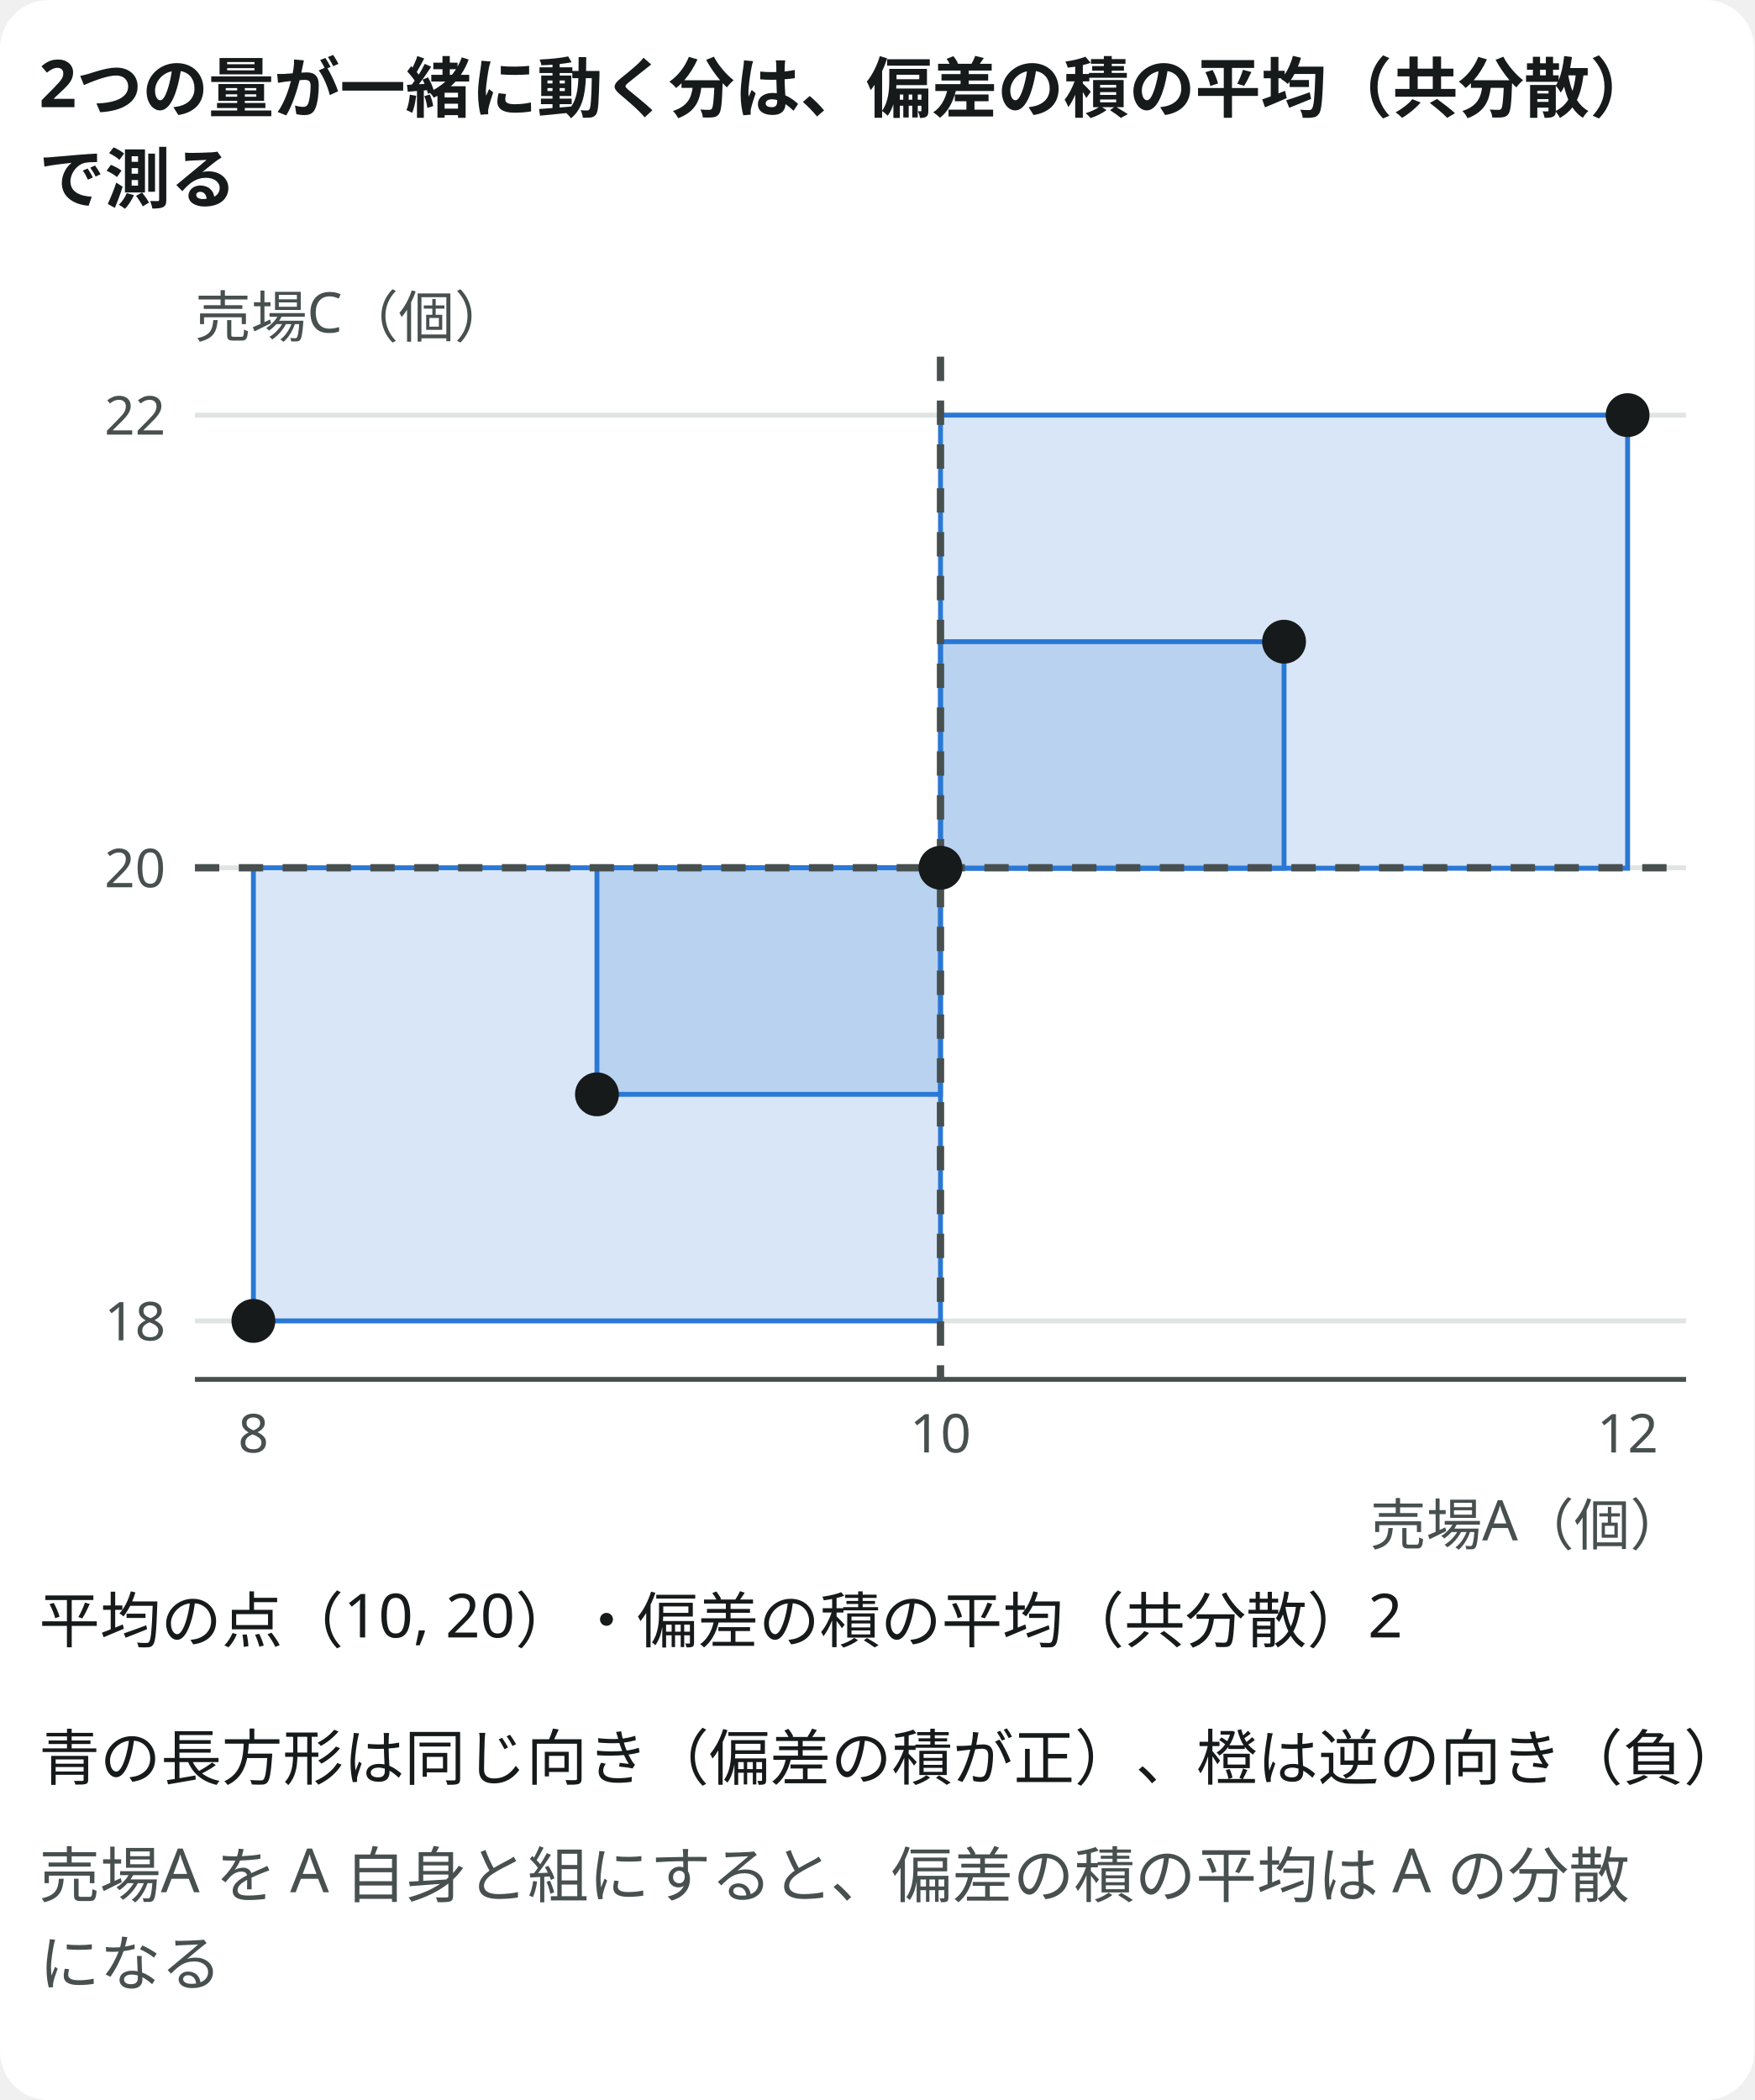
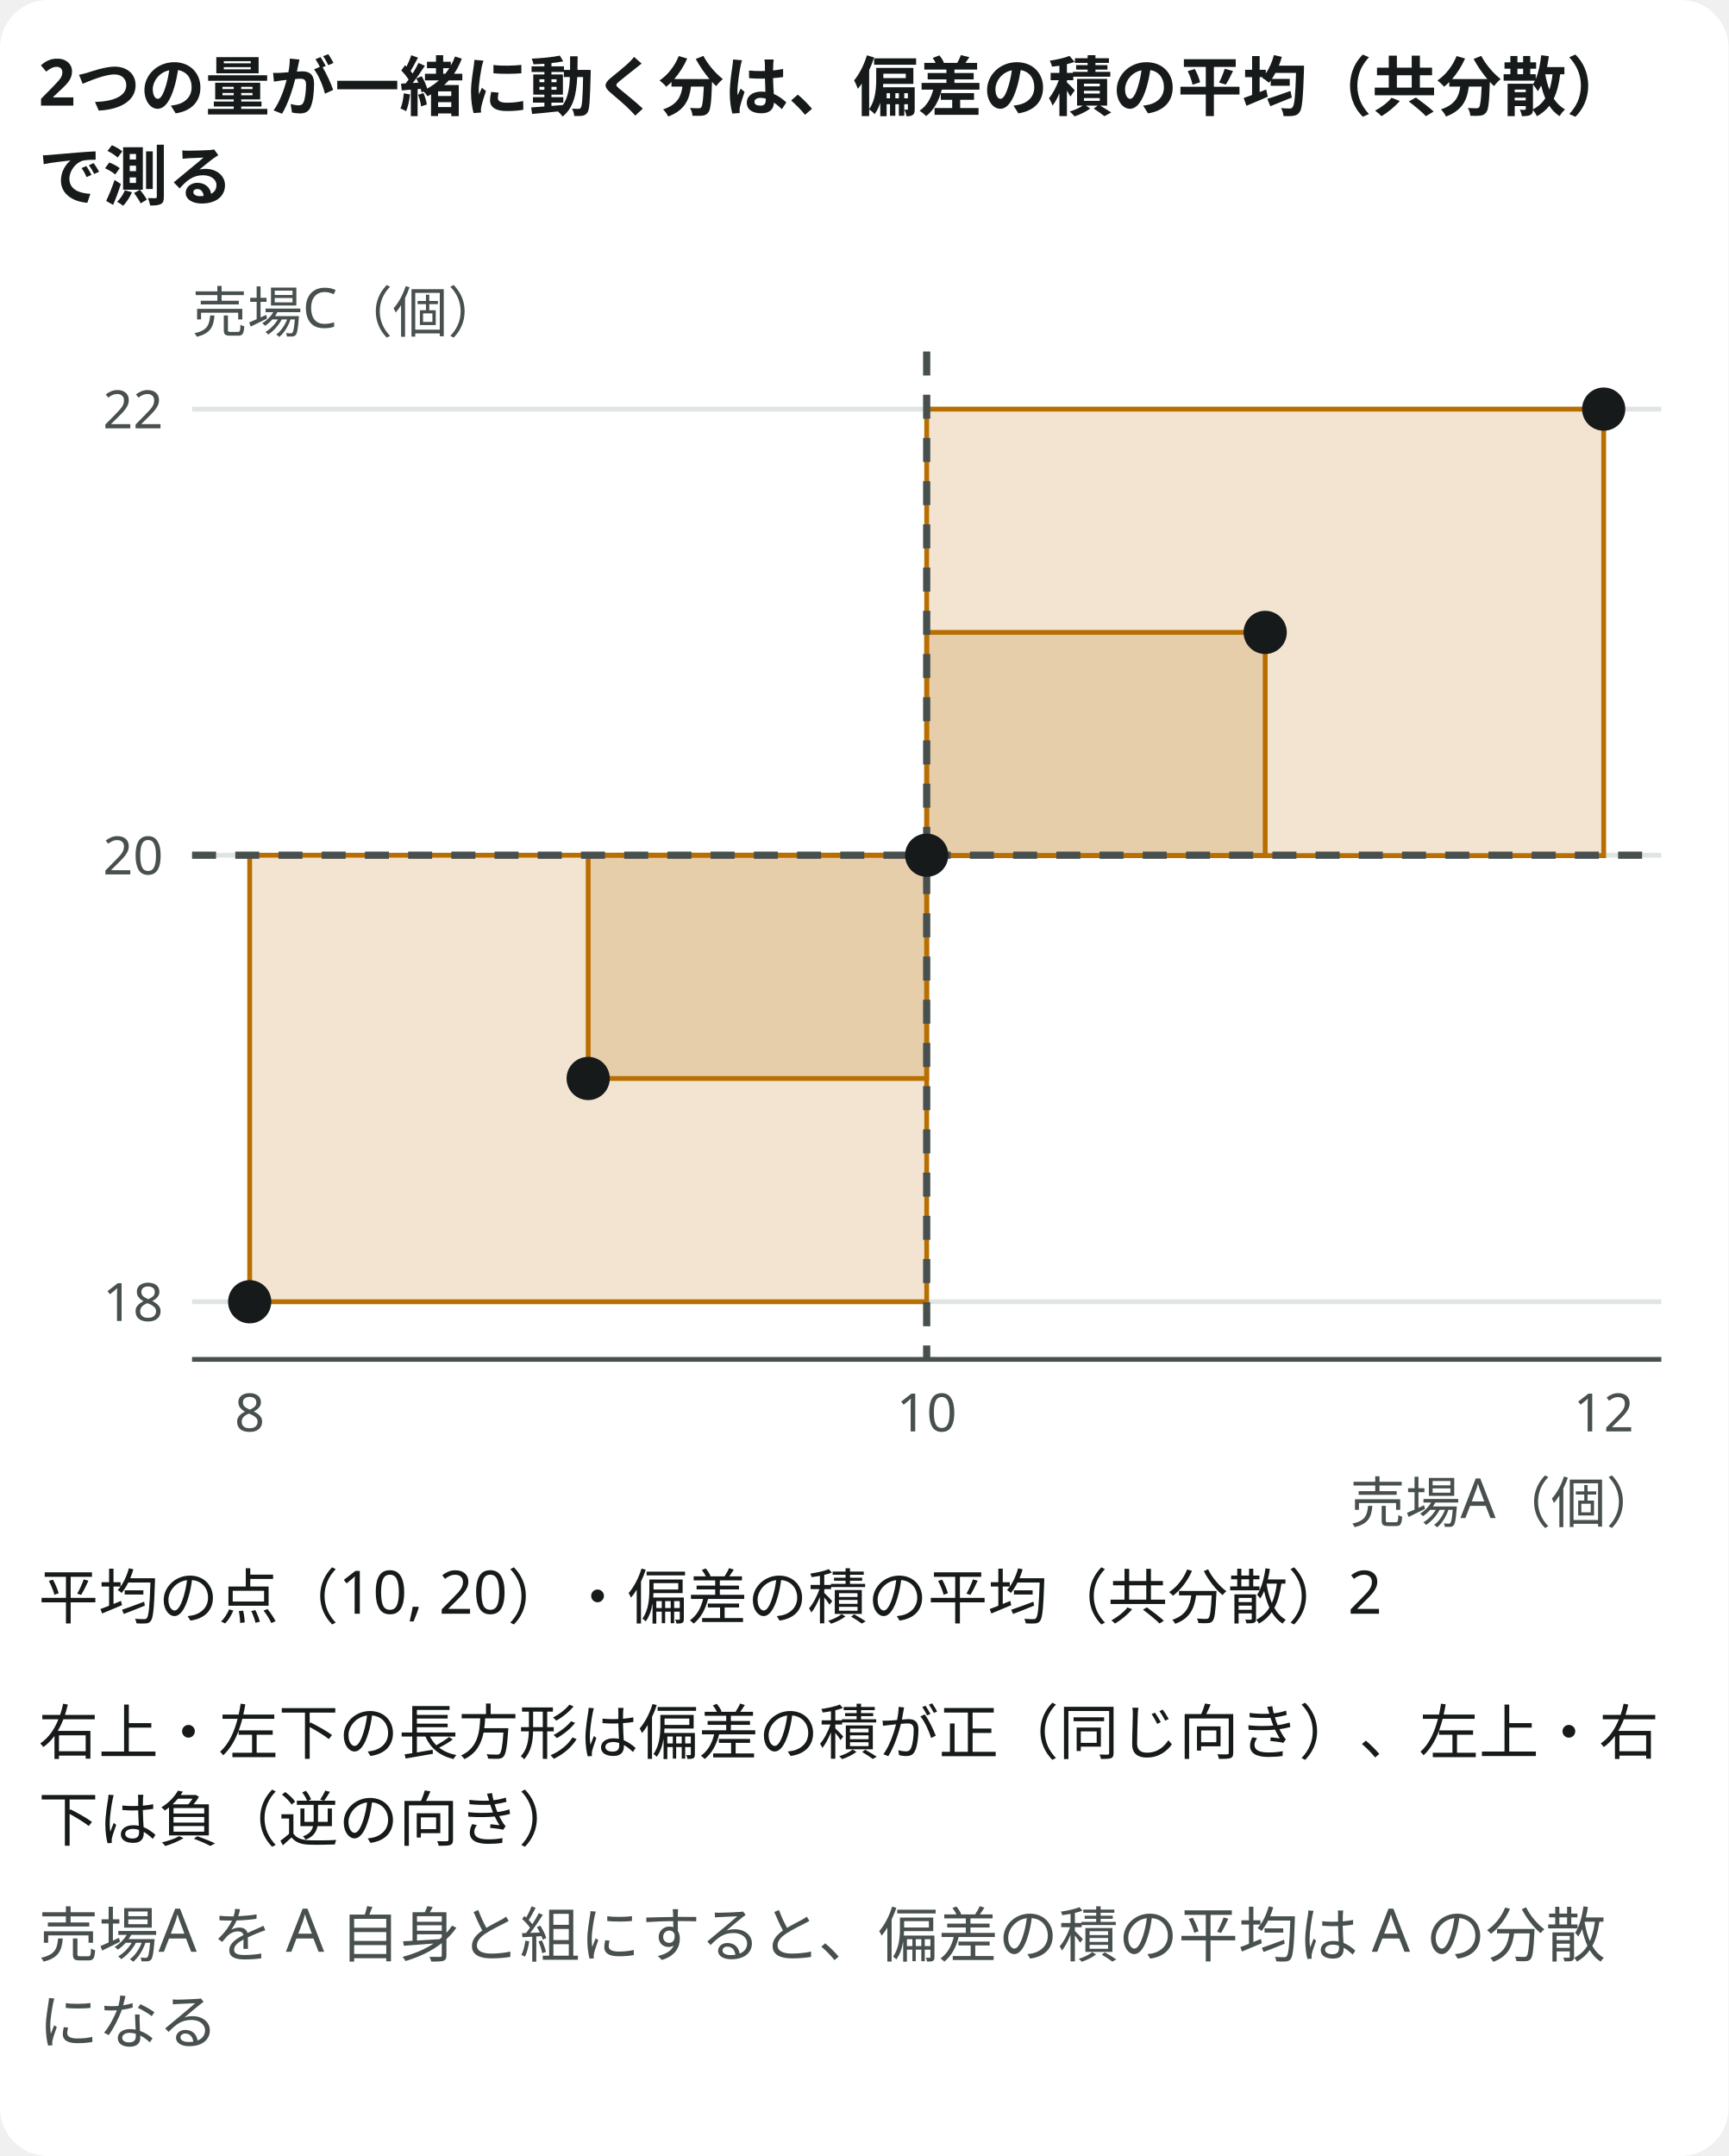
- <svg xmlns="http://www.w3.org/2000/svg" viewBox="0 0 360 431" width="360" height="431" font-family="sans-serif">
-   <rect width="360" height="431" rx="10" fill="#ffffff" />
+ <svg xmlns="http://www.w3.org/2000/svg" viewBox="0 0 360 449" width="360" height="449" font-family="sans-serif">
+   <rect width="360" height="449" rx="10" fill="#ffffff" />
  <text x="8" y="22" font-size="13.5" fill="#161a1a" text-anchor="start" font-weight="bold">2つの量が一緒に動く分は、偏差の積の平均（共分散）</text>
  <text x="8" y="41.6" font-size="13.5" fill="#161a1a" text-anchor="start" font-weight="bold">で測る</text>
  <line x1="40" y1="271.1" x2="346" y2="271.1" stroke="#e0e4e3" stroke-width="1" />
  <text x="34" y="275.1" font-size="11" fill="#48504f" text-anchor="end">18</text>
  <line x1="40" y1="178.1" x2="346" y2="178.1" stroke="#e0e4e3" stroke-width="1" />
  <text x="34" y="182.1" font-size="11" fill="#48504f" text-anchor="end">20</text>
  <line x1="40" y1="85.2" x2="346" y2="85.2" stroke="#e0e4e3" stroke-width="1" />
  <text x="34" y="89.2" font-size="11" fill="#48504f" text-anchor="end">22</text>
  <text x="52" y="298.1" font-size="11" fill="#48504f" text-anchor="middle">8</text>
  <text x="193" y="298.1" font-size="11" fill="#48504f" text-anchor="middle">10</text>
  <text x="334" y="298.1" font-size="11" fill="#48504f" text-anchor="middle">12</text>
  <line x1="40" y1="283.1" x2="346" y2="283.1" stroke="#48504f" stroke-width="1" />
-   <rect x="52.0" y="178.1" width="141.0" height="93.0" fill="#2a78d6" fill-opacity="0.18" stroke="#2a78d6" stroke-width="1" />
-   <rect x="122.5" y="178.1" width="70.5" height="46.5" fill="#2a78d6" fill-opacity="0.18" stroke="#2a78d6" stroke-width="1" />
-   <rect x="193.0" y="131.7" width="70.5" height="46.5" fill="#2a78d6" fill-opacity="0.18" stroke="#2a78d6" stroke-width="1" />
-   <rect x="193.0" y="85.2" width="141.0" height="93.0" fill="#2a78d6" fill-opacity="0.18" stroke="#2a78d6" stroke-width="1" />
+   <rect x="52.0" y="178.1" width="141.0" height="93.0" fill="#b86e00" fill-opacity="0.18" stroke="#b86e00" stroke-width="1" />
+   <rect x="122.5" y="178.1" width="70.5" height="46.5" fill="#b86e00" fill-opacity="0.18" stroke="#b86e00" stroke-width="1" />
+   <rect x="193.0" y="131.7" width="70.5" height="46.5" fill="#b86e00" fill-opacity="0.18" stroke="#b86e00" stroke-width="1" />
+   <rect x="193.0" y="85.2" width="141.0" height="93.0" fill="#b86e00" fill-opacity="0.18" stroke="#b86e00" stroke-width="1" />
  <line x1="193" y1="73.2" x2="193" y2="283.1" stroke="#48504f" stroke-width="1.5" stroke-dasharray="5 4" />
  <line x1="40" y1="178.1" x2="346" y2="178.1" stroke="#48504f" stroke-width="1.5" stroke-dasharray="5 4" />
  <circle cx="52" cy="271.1" r="4.5" fill="#161a1a" />
  <circle cx="122.5" cy="224.6" r="4.5" fill="#161a1a" />
  <circle cx="193" cy="178.1" r="4.5" fill="#161a1a" />
  <circle cx="263.5" cy="131.7" r="4.5" fill="#161a1a" />
  <circle cx="334" cy="85.2" r="4.5" fill="#161a1a" />
  <text x="346" y="317.1" font-size="11.5" fill="#48504f" text-anchor="end">売場A（個）</text>
  <text x="40" y="69.2" font-size="11.5" fill="#48504f" text-anchor="start">売場C（個）</text>
  <text x="8" y="337.1" font-size="12.5" fill="#161a1a" text-anchor="start">平均の点（10, 20）・偏差の積の平均（共分散）2</text>
-   <text x="8" y="365.3" font-size="12.5" fill="#161a1a" text-anchor="start">青の長方形は同じ向き（偏差の積が正）、橙は逆の向き（負）</text>
-   <text x="8" y="389.4" font-size="12.5" fill="#48504f" text-anchor="start">売場A を A 自身と組にすると、偏差の積の平均は A の分散</text>
-   <text x="8" y="407.5" font-size="12.5" fill="#48504f" text-anchor="start">になる</text>
+   <text x="8" y="365.3" font-size="12.5" fill="#161a1a" text-anchor="start">右上・左下の長方形は偏差の積が正（同じ向き）、左上・右</text>
+   <text x="8" y="383.4" font-size="12.5" fill="#161a1a" text-anchor="start">下は負（逆の向き）</text>
+   <text x="8" y="407.5" font-size="12.5" fill="#48504f" text-anchor="start">売場A を A 自身と組にすると、偏差の積の平均は A の分散</text>
+   <text x="8" y="425.6" font-size="12.5" fill="#48504f" text-anchor="start">になる</text>
</svg>
